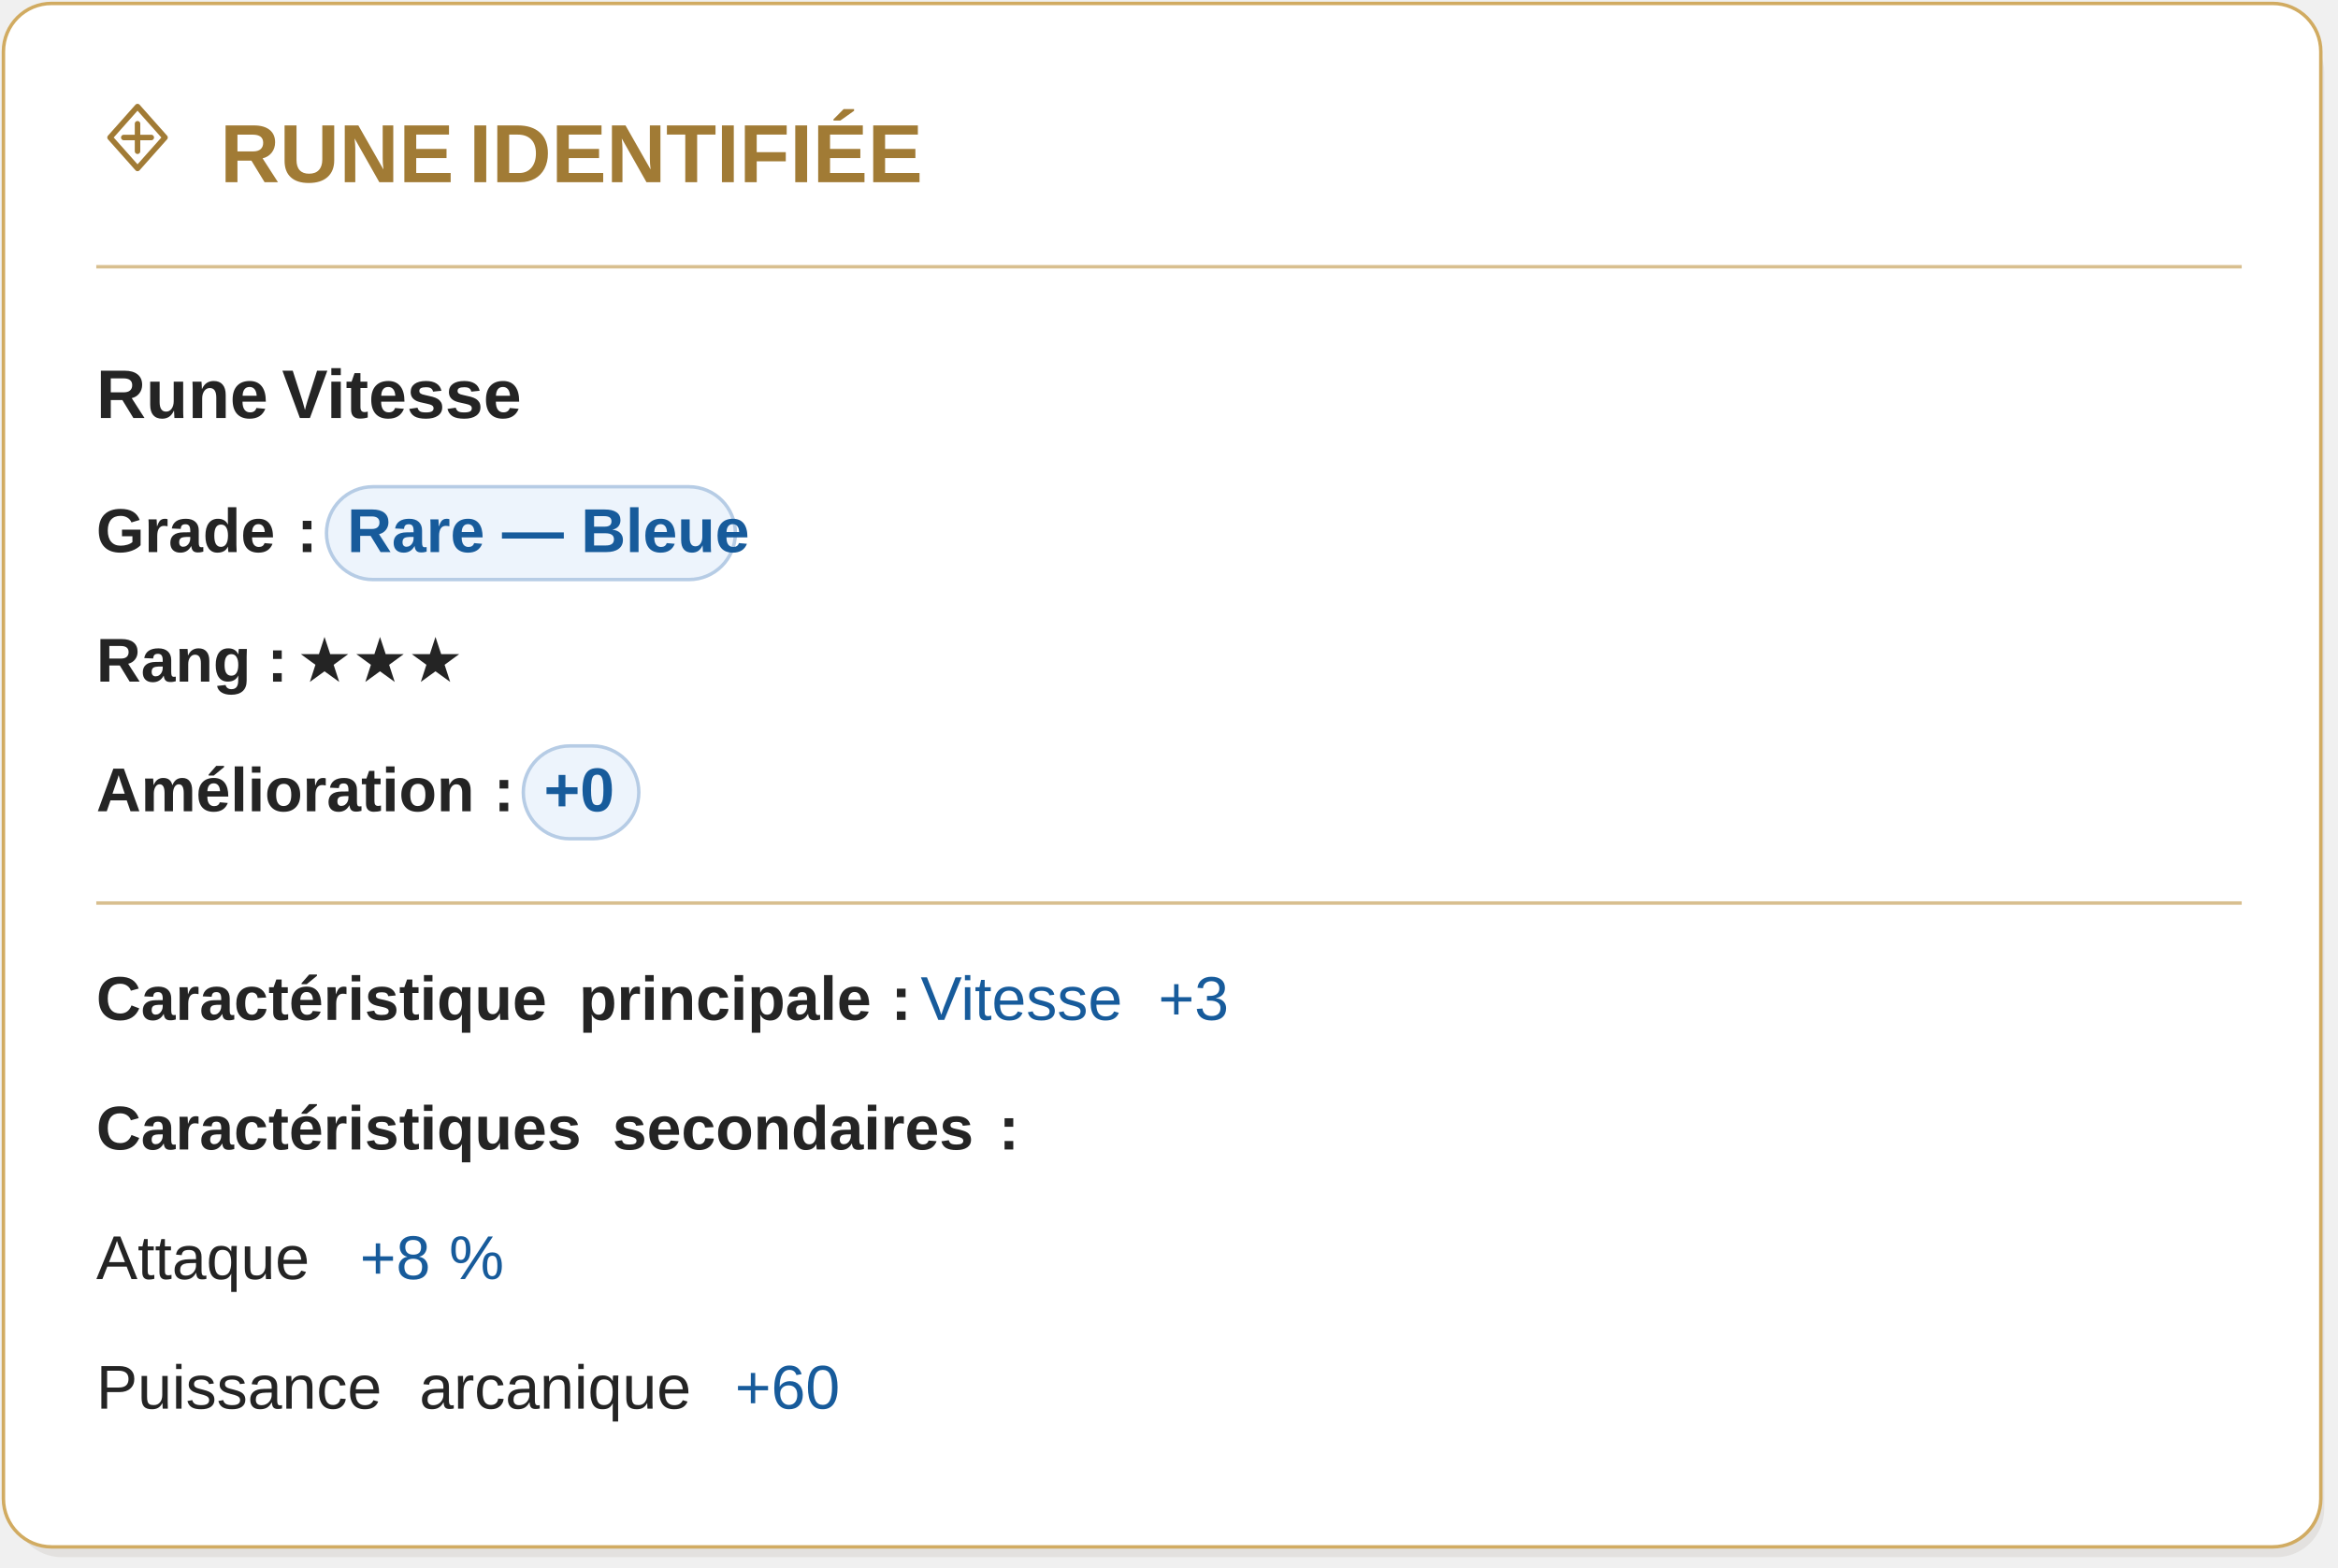
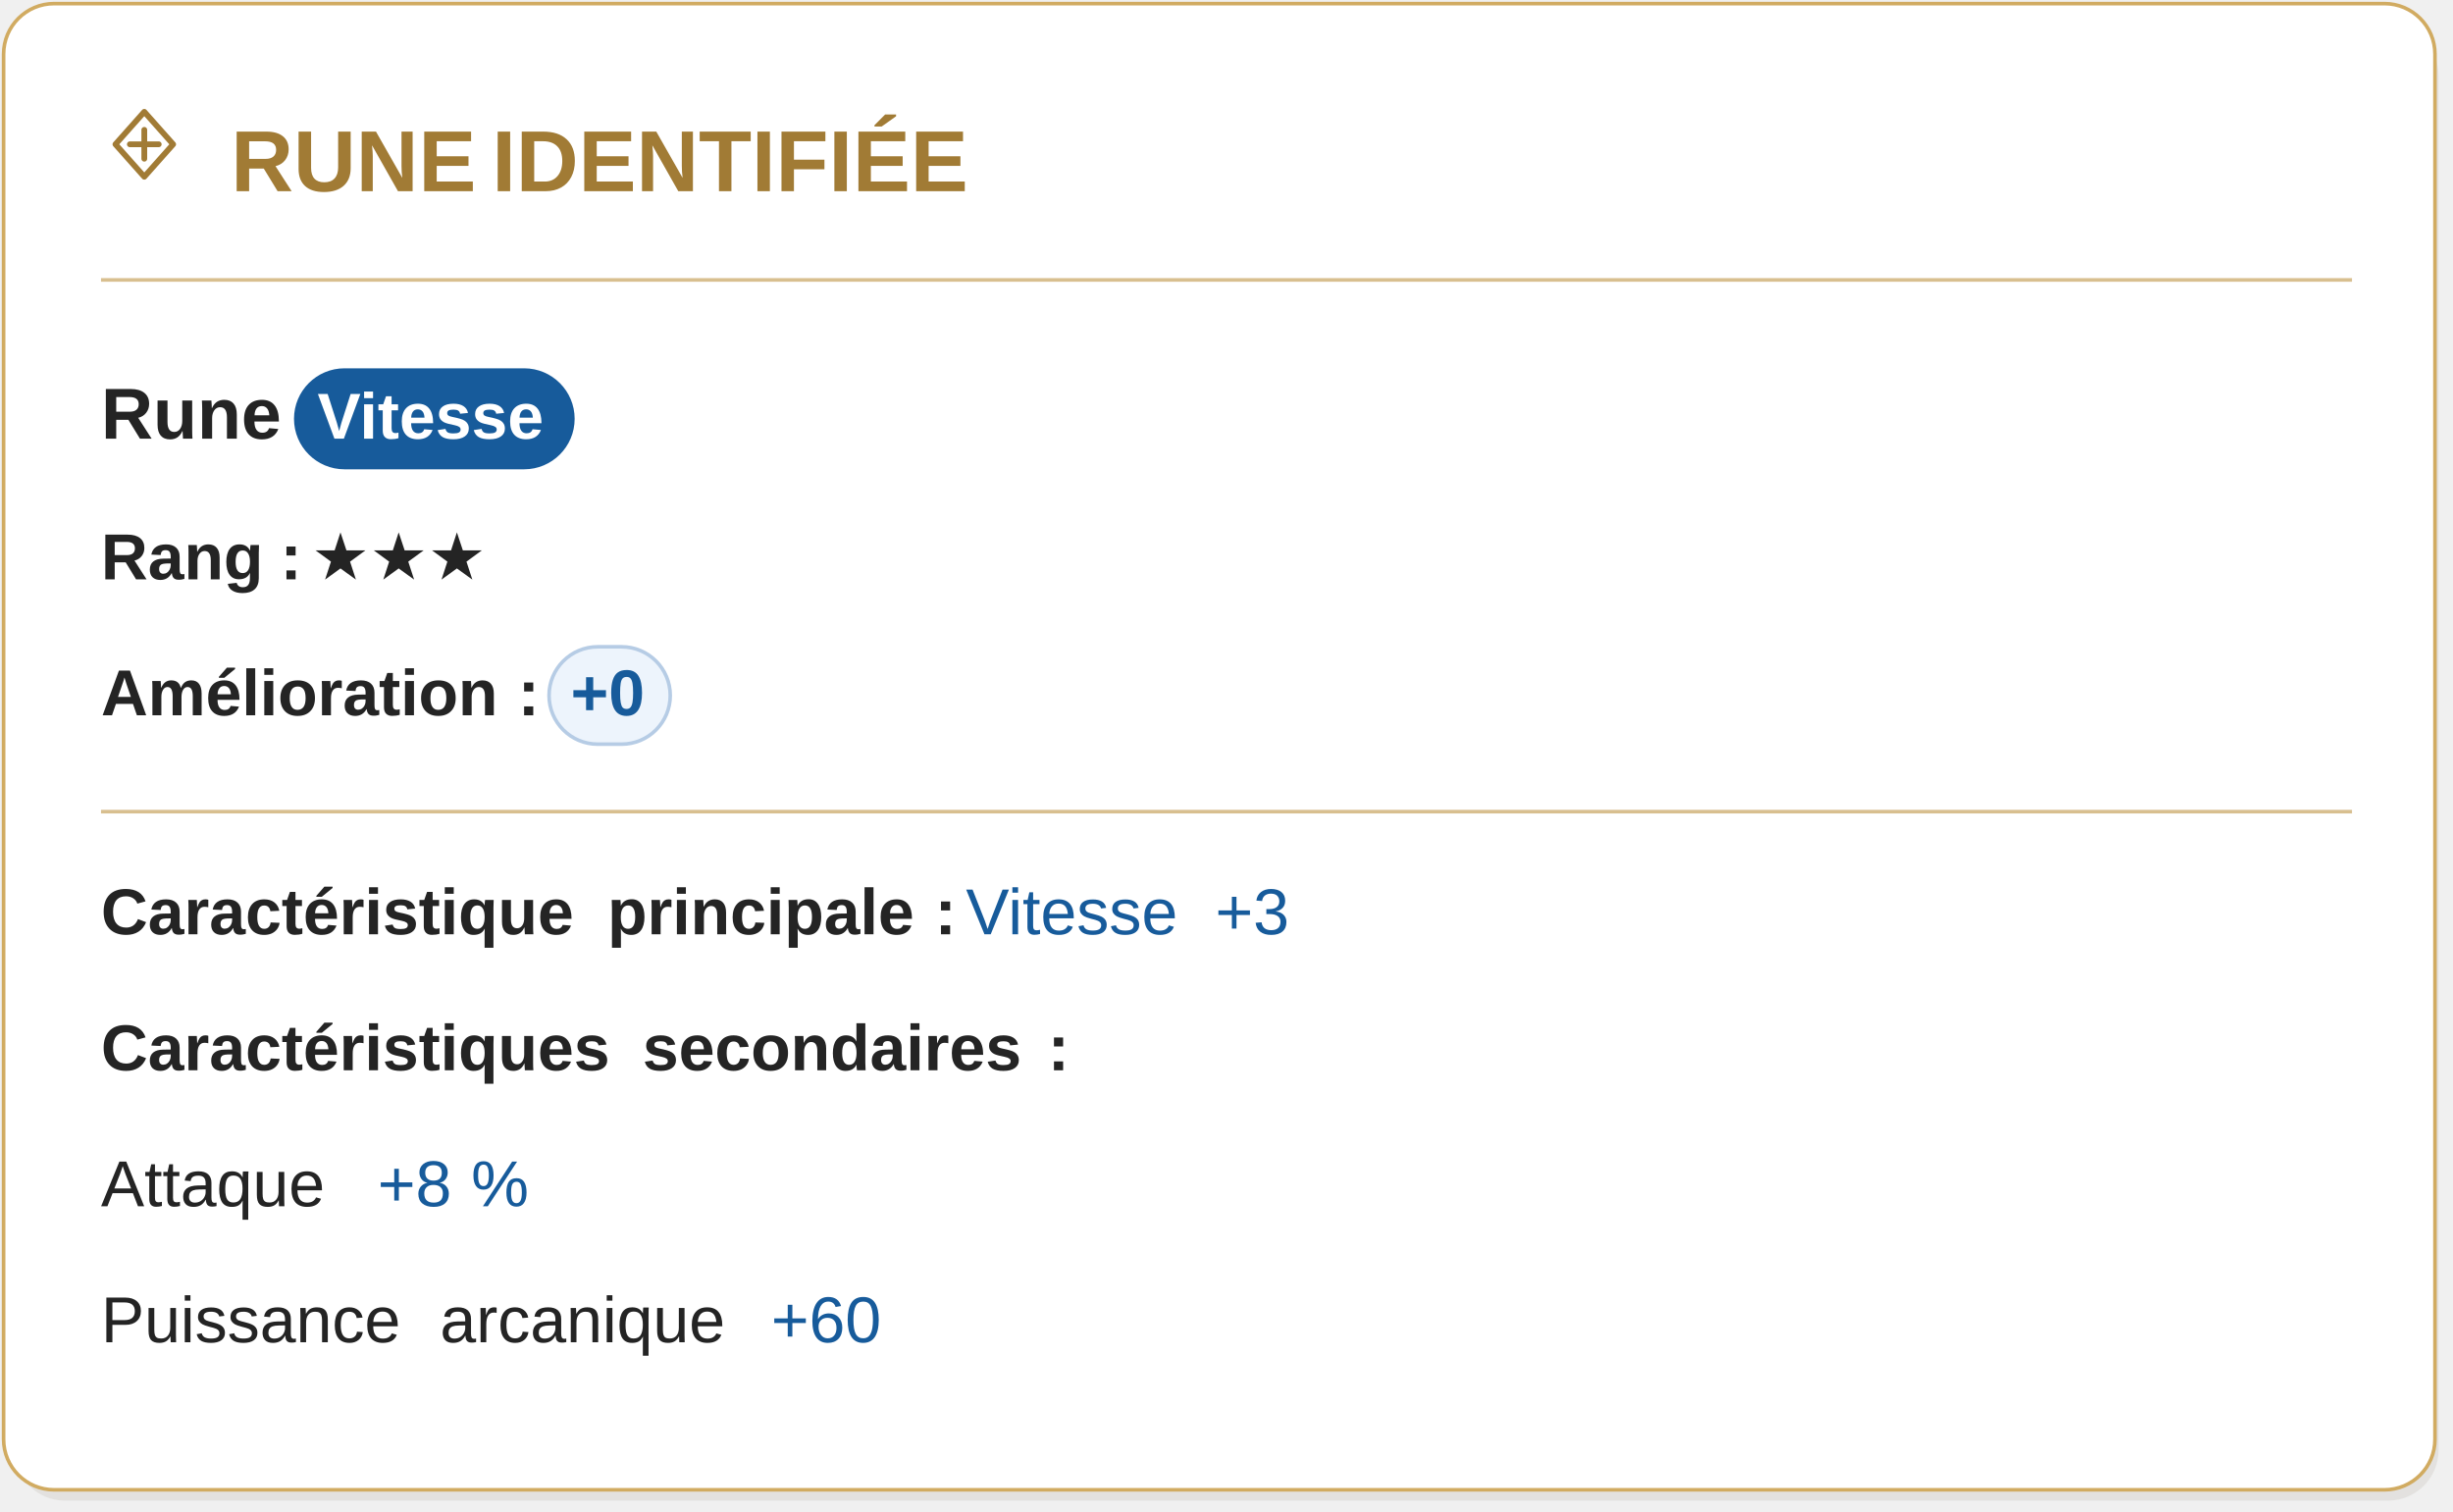
- <svg xmlns="http://www.w3.org/2000/svg" width="680" height="456" viewBox="0 0 680 456" font-family="Arial, sans-serif">
-   <rect x="4" y="7" width="672" height="446" rx="14" fill="#483615" opacity="0.08" />
-   <rect x="1" y="1" width="674" height="449" rx="14" fill="#FFFFFF" stroke="#D1AB61" />
+ <svg xmlns="http://www.w3.org/2000/svg" width="680" height="419" viewBox="0 0 680 419" font-family="Arial, sans-serif" role="img" aria-labelledby="fenetre-description">
+   <rect x="4" y="7" width="672" height="409" rx="14" fill="#483615" opacity="0.08" />
+   <rect x="1" y="1" width="674" height="412" rx="14" fill="#FFFFFF" stroke="#D1AB61" />
  <g transform="translate(28 28)" fill="none" stroke="#A17B35" stroke-width="1.6" stroke-linecap="round" stroke-linejoin="round">
    <path d="m12 3 8 9-8 9-8-9Z M8 12h8 M12 8v8" />
  </g>
  <text x="64.00" y="53.00" font-size="24" font-weight="700" fill="#A17B35" textLength="66.96" lengthAdjust="spacingAndGlyphs" xml:space="preserve">RUNE</text>
  <text x="130.96" y="53.00" font-size="24" font-weight="700" fill="#A17B35" textLength="5.40" lengthAdjust="spacingAndGlyphs" xml:space="preserve"> </text>
  <text x="136.36" y="53.00" font-size="24" font-weight="700" fill="#A17B35" textLength="130.68" lengthAdjust="spacingAndGlyphs" xml:space="preserve">IDENTIFIÉE</text>
  <path d="M28 77.6h624" stroke="#D8BF8F" />
  <text x="28.00" y="121.60" font-size="20" font-weight="700" fill="#242424" textLength="49.68" lengthAdjust="spacingAndGlyphs" xml:space="preserve">Rune</text>
  <text x="77.68" y="121.60" font-size="20" font-weight="700" fill="#242424" textLength="4.32" lengthAdjust="spacingAndGlyphs" xml:space="preserve"> </text>
-   <text x="82.00" y="121.60" font-size="20" font-weight="700" fill="#242424" textLength="68.04" lengthAdjust="spacingAndGlyphs" xml:space="preserve">Vitesse</text>
-   <text x="28.00" y="160.60" font-size="18" font-weight="700" fill="#242424" textLength="54.00" lengthAdjust="spacingAndGlyphs" xml:space="preserve">Grade</text>
-   <text x="82.00" y="160.60" font-size="18" font-weight="700" fill="#242424" textLength="4.32" lengthAdjust="spacingAndGlyphs" xml:space="preserve"> </text>
-   <text x="86.32" y="160.60" font-size="18" font-weight="700" fill="#242424" textLength="4.32" lengthAdjust="spacingAndGlyphs" xml:space="preserve">:</text>
-   <text x="90.64" y="160.60" font-size="18" font-weight="400" fill="#242424" textLength="4.32" lengthAdjust="spacingAndGlyphs" xml:space="preserve"> </text>
-   <rect x="94.96" y="141.60" width="118.92" height="27" rx="13.5" fill="#edf4fc" stroke="#b6cce5" />
-   <text x="100.96" y="160.60" font-size="18" font-weight="700" fill="#175b9b" textLength="106.92" lengthAdjust="spacingAndGlyphs" xml:space="preserve">Rare — Bleue</text>
-   <text x="28.00" y="198.30" font-size="18" font-weight="700" fill="#242424" textLength="45.36" lengthAdjust="spacingAndGlyphs" xml:space="preserve">Rang</text>
-   <text x="73.36" y="198.30" font-size="18" font-weight="700" fill="#242424" textLength="4.32" lengthAdjust="spacingAndGlyphs" xml:space="preserve"> </text>
-   <text x="77.68" y="198.30" font-size="18" font-weight="700" fill="#242424" textLength="4.32" lengthAdjust="spacingAndGlyphs" xml:space="preserve">:</text>
-   <text x="82.00" y="198.30" font-size="18" font-weight="400" fill="#242424" textLength="4.32" lengthAdjust="spacingAndGlyphs" xml:space="preserve"> </text>
-   <text x="86.32" y="198.30" font-size="18" font-weight="400" fill="#242424" textLength="29.16" lengthAdjust="spacingAndGlyphs" xml:space="preserve">★★★</text>
-   <text x="28.00" y="236.00" font-size="18" font-weight="700" fill="#242424" textLength="111.24" lengthAdjust="spacingAndGlyphs" xml:space="preserve">Amélioration</text>
-   <text x="139.24" y="236.00" font-size="18" font-weight="700" fill="#242424" textLength="4.32" lengthAdjust="spacingAndGlyphs" xml:space="preserve"> </text>
-   <text x="143.56" y="236.00" font-size="18" font-weight="700" fill="#242424" textLength="4.32" lengthAdjust="spacingAndGlyphs" xml:space="preserve">:</text>
-   <text x="147.88" y="236.00" font-size="18" font-weight="400" fill="#242424" textLength="4.32" lengthAdjust="spacingAndGlyphs" xml:space="preserve"> </text>
-   <rect x="152.20" y="217.00" width="33.60" height="27" rx="13.5" fill="#edf4fc" stroke="#b6cce5" />
-   <text x="158.20" y="236.00" font-size="18" font-weight="700" fill="#175b9b" textLength="21.60" lengthAdjust="spacingAndGlyphs" xml:space="preserve">+0</text>
-   <path d="M28 262.7h624" stroke="#D8BF8F" />
-   <text x="28.00" y="296.70" font-size="18" font-weight="700" fill="#242424" textLength="136.08" lengthAdjust="spacingAndGlyphs" xml:space="preserve">Caractéristique</text>
-   <text x="164.08" y="296.70" font-size="18" font-weight="700" fill="#242424" textLength="4.32" lengthAdjust="spacingAndGlyphs" xml:space="preserve"> </text>
-   <text x="168.40" y="296.70" font-size="18" font-weight="700" fill="#242424" textLength="86.40" lengthAdjust="spacingAndGlyphs" xml:space="preserve">principale</text>
-   <text x="254.80" y="296.70" font-size="18" font-weight="700" fill="#242424" textLength="4.32" lengthAdjust="spacingAndGlyphs" xml:space="preserve"> </text>
-   <text x="259.12" y="296.70" font-size="18" font-weight="700" fill="#242424" textLength="4.32" lengthAdjust="spacingAndGlyphs" xml:space="preserve">:</text>
-   <text x="263.44" y="296.70" font-size="18" font-weight="400" fill="#242424" textLength="4.32" lengthAdjust="spacingAndGlyphs" xml:space="preserve"> </text>
-   <text x="267.76" y="296.70" font-size="18" font-weight="400" fill="#175b9b" textLength="64.80" lengthAdjust="spacingAndGlyphs" xml:space="preserve">Vitesse</text>
-   <text x="332.56" y="296.70" font-size="18" font-weight="400" fill="#175b9b" textLength="4.32" lengthAdjust="spacingAndGlyphs" xml:space="preserve"> </text>
-   <text x="336.88" y="296.70" font-size="18" font-weight="400" fill="#175b9b" textLength="21.60" lengthAdjust="spacingAndGlyphs" xml:space="preserve">+3</text>
-   <text x="28.00" y="334.40" font-size="18" font-weight="700" fill="#242424" textLength="145.80" lengthAdjust="spacingAndGlyphs" xml:space="preserve">Caractéristiques</text>
-   <text x="173.80" y="334.40" font-size="18" font-weight="700" fill="#242424" textLength="4.32" lengthAdjust="spacingAndGlyphs" xml:space="preserve"> </text>
-   <text x="178.12" y="334.40" font-size="18" font-weight="700" fill="#242424" textLength="108.00" lengthAdjust="spacingAndGlyphs" xml:space="preserve">secondaires</text>
-   <text x="286.12" y="334.40" font-size="18" font-weight="700" fill="#242424" textLength="4.32" lengthAdjust="spacingAndGlyphs" xml:space="preserve"> </text>
-   <text x="290.44" y="334.40" font-size="18" font-weight="700" fill="#242424" textLength="4.32" lengthAdjust="spacingAndGlyphs" xml:space="preserve">:</text>
-   <text x="28.00" y="372.10" font-size="18" font-weight="400" fill="#242424" textLength="72.36" lengthAdjust="spacingAndGlyphs" xml:space="preserve">Attaque</text>
-   <text x="100.36" y="372.10" font-size="18" font-weight="400" fill="#242424" textLength="4.32" lengthAdjust="spacingAndGlyphs" xml:space="preserve"> </text>
-   <text x="104.68" y="372.10" font-size="18" font-weight="400" fill="#175b9b" textLength="21.60" lengthAdjust="spacingAndGlyphs" xml:space="preserve">+8</text>
-   <text x="126.28" y="372.10" font-size="18" font-weight="400" fill="#175b9b" textLength="4.32" lengthAdjust="spacingAndGlyphs" xml:space="preserve"> </text>
-   <text x="130.60" y="372.10" font-size="18" font-weight="400" fill="#175b9b" textLength="15.12" lengthAdjust="spacingAndGlyphs" xml:space="preserve">%</text>
-   <text x="28.00" y="409.80" font-size="18" font-weight="400" fill="#242424" textLength="89.64" lengthAdjust="spacingAndGlyphs" xml:space="preserve">Puissance</text>
-   <text x="117.64" y="409.80" font-size="18" font-weight="400" fill="#242424" textLength="4.32" lengthAdjust="spacingAndGlyphs" xml:space="preserve"> </text>
-   <text x="121.96" y="409.80" font-size="18" font-weight="400" fill="#242424" textLength="87.48" lengthAdjust="spacingAndGlyphs" xml:space="preserve">arcanique</text>
-   <text x="209.44" y="409.80" font-size="18" font-weight="400" fill="#242424" textLength="4.32" lengthAdjust="spacingAndGlyphs" xml:space="preserve"> </text>
-   <text x="213.76" y="409.80" font-size="18" font-weight="400" fill="#175b9b" textLength="32.40" lengthAdjust="spacingAndGlyphs" xml:space="preserve">+60</text>
+   <rect x="82.00" y="102.60" width="76.80" height="27" rx="13.5" fill="#175b9b" stroke="#175b9b" />
+   <text x="88.00" y="121.60" font-size="18" font-weight="700" fill="#FFFFFF" textLength="64.80" lengthAdjust="spacingAndGlyphs" xml:space="preserve">Vitesse</text>
+   <text x="28.00" y="160.60" font-size="18" font-weight="700" fill="#242424" textLength="45.36" lengthAdjust="spacingAndGlyphs" xml:space="preserve">Rang</text>
+   <text x="73.36" y="160.60" font-size="18" font-weight="700" fill="#242424" textLength="4.32" lengthAdjust="spacingAndGlyphs" xml:space="preserve"> </text>
+   <text x="77.68" y="160.60" font-size="18" font-weight="700" fill="#242424" textLength="4.32" lengthAdjust="spacingAndGlyphs" xml:space="preserve">:</text>
+   <text x="82.00" y="160.60" font-size="18" font-weight="400" fill="#242424" textLength="4.32" lengthAdjust="spacingAndGlyphs" xml:space="preserve"> </text>
+   <text x="86.32" y="160.60" font-size="18" font-weight="400" fill="#242424" textLength="29.16" lengthAdjust="spacingAndGlyphs" xml:space="preserve">★★★</text>
+   <text x="28.00" y="198.30" font-size="18" font-weight="700" fill="#242424" textLength="111.24" lengthAdjust="spacingAndGlyphs" xml:space="preserve">Amélioration</text>
+   <text x="139.24" y="198.30" font-size="18" font-weight="700" fill="#242424" textLength="4.32" lengthAdjust="spacingAndGlyphs" xml:space="preserve"> </text>
+   <text x="143.56" y="198.30" font-size="18" font-weight="700" fill="#242424" textLength="4.32" lengthAdjust="spacingAndGlyphs" xml:space="preserve">:</text>
+   <text x="147.88" y="198.30" font-size="18" font-weight="400" fill="#242424" textLength="4.32" lengthAdjust="spacingAndGlyphs" xml:space="preserve"> </text>
+   <rect x="152.20" y="179.30" width="33.60" height="27" rx="13.5" fill="#edf4fc" stroke="#b6cce5" />
+   <text x="158.20" y="198.30" font-size="18" font-weight="700" fill="#175b9b" textLength="21.60" lengthAdjust="spacingAndGlyphs" xml:space="preserve">+0</text>
+   <path d="M28 225h624" stroke="#D8BF8F" />
+   <text x="28.00" y="259.00" font-size="18" font-weight="700" fill="#242424" textLength="136.08" lengthAdjust="spacingAndGlyphs" xml:space="preserve">Caractéristique</text>
+   <text x="164.08" y="259.00" font-size="18" font-weight="700" fill="#242424" textLength="4.32" lengthAdjust="spacingAndGlyphs" xml:space="preserve"> </text>
+   <text x="168.40" y="259.00" font-size="18" font-weight="700" fill="#242424" textLength="86.40" lengthAdjust="spacingAndGlyphs" xml:space="preserve">principale</text>
+   <text x="254.80" y="259.00" font-size="18" font-weight="700" fill="#242424" textLength="4.32" lengthAdjust="spacingAndGlyphs" xml:space="preserve"> </text>
+   <text x="259.12" y="259.00" font-size="18" font-weight="700" fill="#242424" textLength="4.32" lengthAdjust="spacingAndGlyphs" xml:space="preserve">:</text>
+   <text x="263.44" y="259.00" font-size="18" font-weight="400" fill="#242424" textLength="4.32" lengthAdjust="spacingAndGlyphs" xml:space="preserve"> </text>
+   <text x="267.76" y="259.00" font-size="18" font-weight="400" fill="#175b9b" textLength="64.80" lengthAdjust="spacingAndGlyphs" xml:space="preserve">Vitesse</text>
+   <text x="332.56" y="259.00" font-size="18" font-weight="400" fill="#175b9b" textLength="4.32" lengthAdjust="spacingAndGlyphs" xml:space="preserve"> </text>
+   <text x="336.88" y="259.00" font-size="18" font-weight="400" fill="#175b9b" textLength="21.60" lengthAdjust="spacingAndGlyphs" xml:space="preserve">+3</text>
+   <text x="28.00" y="296.70" font-size="18" font-weight="700" fill="#242424" textLength="145.80" lengthAdjust="spacingAndGlyphs" xml:space="preserve">Caractéristiques</text>
+   <text x="173.80" y="296.70" font-size="18" font-weight="700" fill="#242424" textLength="4.32" lengthAdjust="spacingAndGlyphs" xml:space="preserve"> </text>
+   <text x="178.12" y="296.70" font-size="18" font-weight="700" fill="#242424" textLength="108.00" lengthAdjust="spacingAndGlyphs" xml:space="preserve">secondaires</text>
+   <text x="286.12" y="296.70" font-size="18" font-weight="700" fill="#242424" textLength="4.32" lengthAdjust="spacingAndGlyphs" xml:space="preserve"> </text>
+   <text x="290.44" y="296.70" font-size="18" font-weight="700" fill="#242424" textLength="4.32" lengthAdjust="spacingAndGlyphs" xml:space="preserve">:</text>
+   <text x="28.00" y="334.40" font-size="18" font-weight="400" fill="#242424" textLength="72.36" lengthAdjust="spacingAndGlyphs" xml:space="preserve">Attaque</text>
+   <text x="100.36" y="334.40" font-size="18" font-weight="400" fill="#242424" textLength="4.32" lengthAdjust="spacingAndGlyphs" xml:space="preserve"> </text>
+   <text x="104.68" y="334.40" font-size="18" font-weight="400" fill="#175b9b" textLength="21.60" lengthAdjust="spacingAndGlyphs" xml:space="preserve">+8</text>
+   <text x="126.28" y="334.40" font-size="18" font-weight="400" fill="#175b9b" textLength="4.32" lengthAdjust="spacingAndGlyphs" xml:space="preserve"> </text>
+   <text x="130.60" y="334.40" font-size="18" font-weight="400" fill="#175b9b" textLength="15.12" lengthAdjust="spacingAndGlyphs" xml:space="preserve">%</text>
+   <text x="28.00" y="372.10" font-size="18" font-weight="400" fill="#242424" textLength="89.64" lengthAdjust="spacingAndGlyphs" xml:space="preserve">Puissance</text>
+   <text x="117.64" y="372.10" font-size="18" font-weight="400" fill="#242424" textLength="4.32" lengthAdjust="spacingAndGlyphs" xml:space="preserve"> </text>
+   <text x="121.96" y="372.10" font-size="18" font-weight="400" fill="#242424" textLength="87.48" lengthAdjust="spacingAndGlyphs" xml:space="preserve">arcanique</text>
+   <text x="209.44" y="372.10" font-size="18" font-weight="400" fill="#242424" textLength="4.32" lengthAdjust="spacingAndGlyphs" xml:space="preserve"> </text>
+   <text x="213.76" y="372.10" font-size="18" font-weight="400" fill="#175b9b" textLength="32.40" lengthAdjust="spacingAndGlyphs" xml:space="preserve">+60</text>
</svg>
